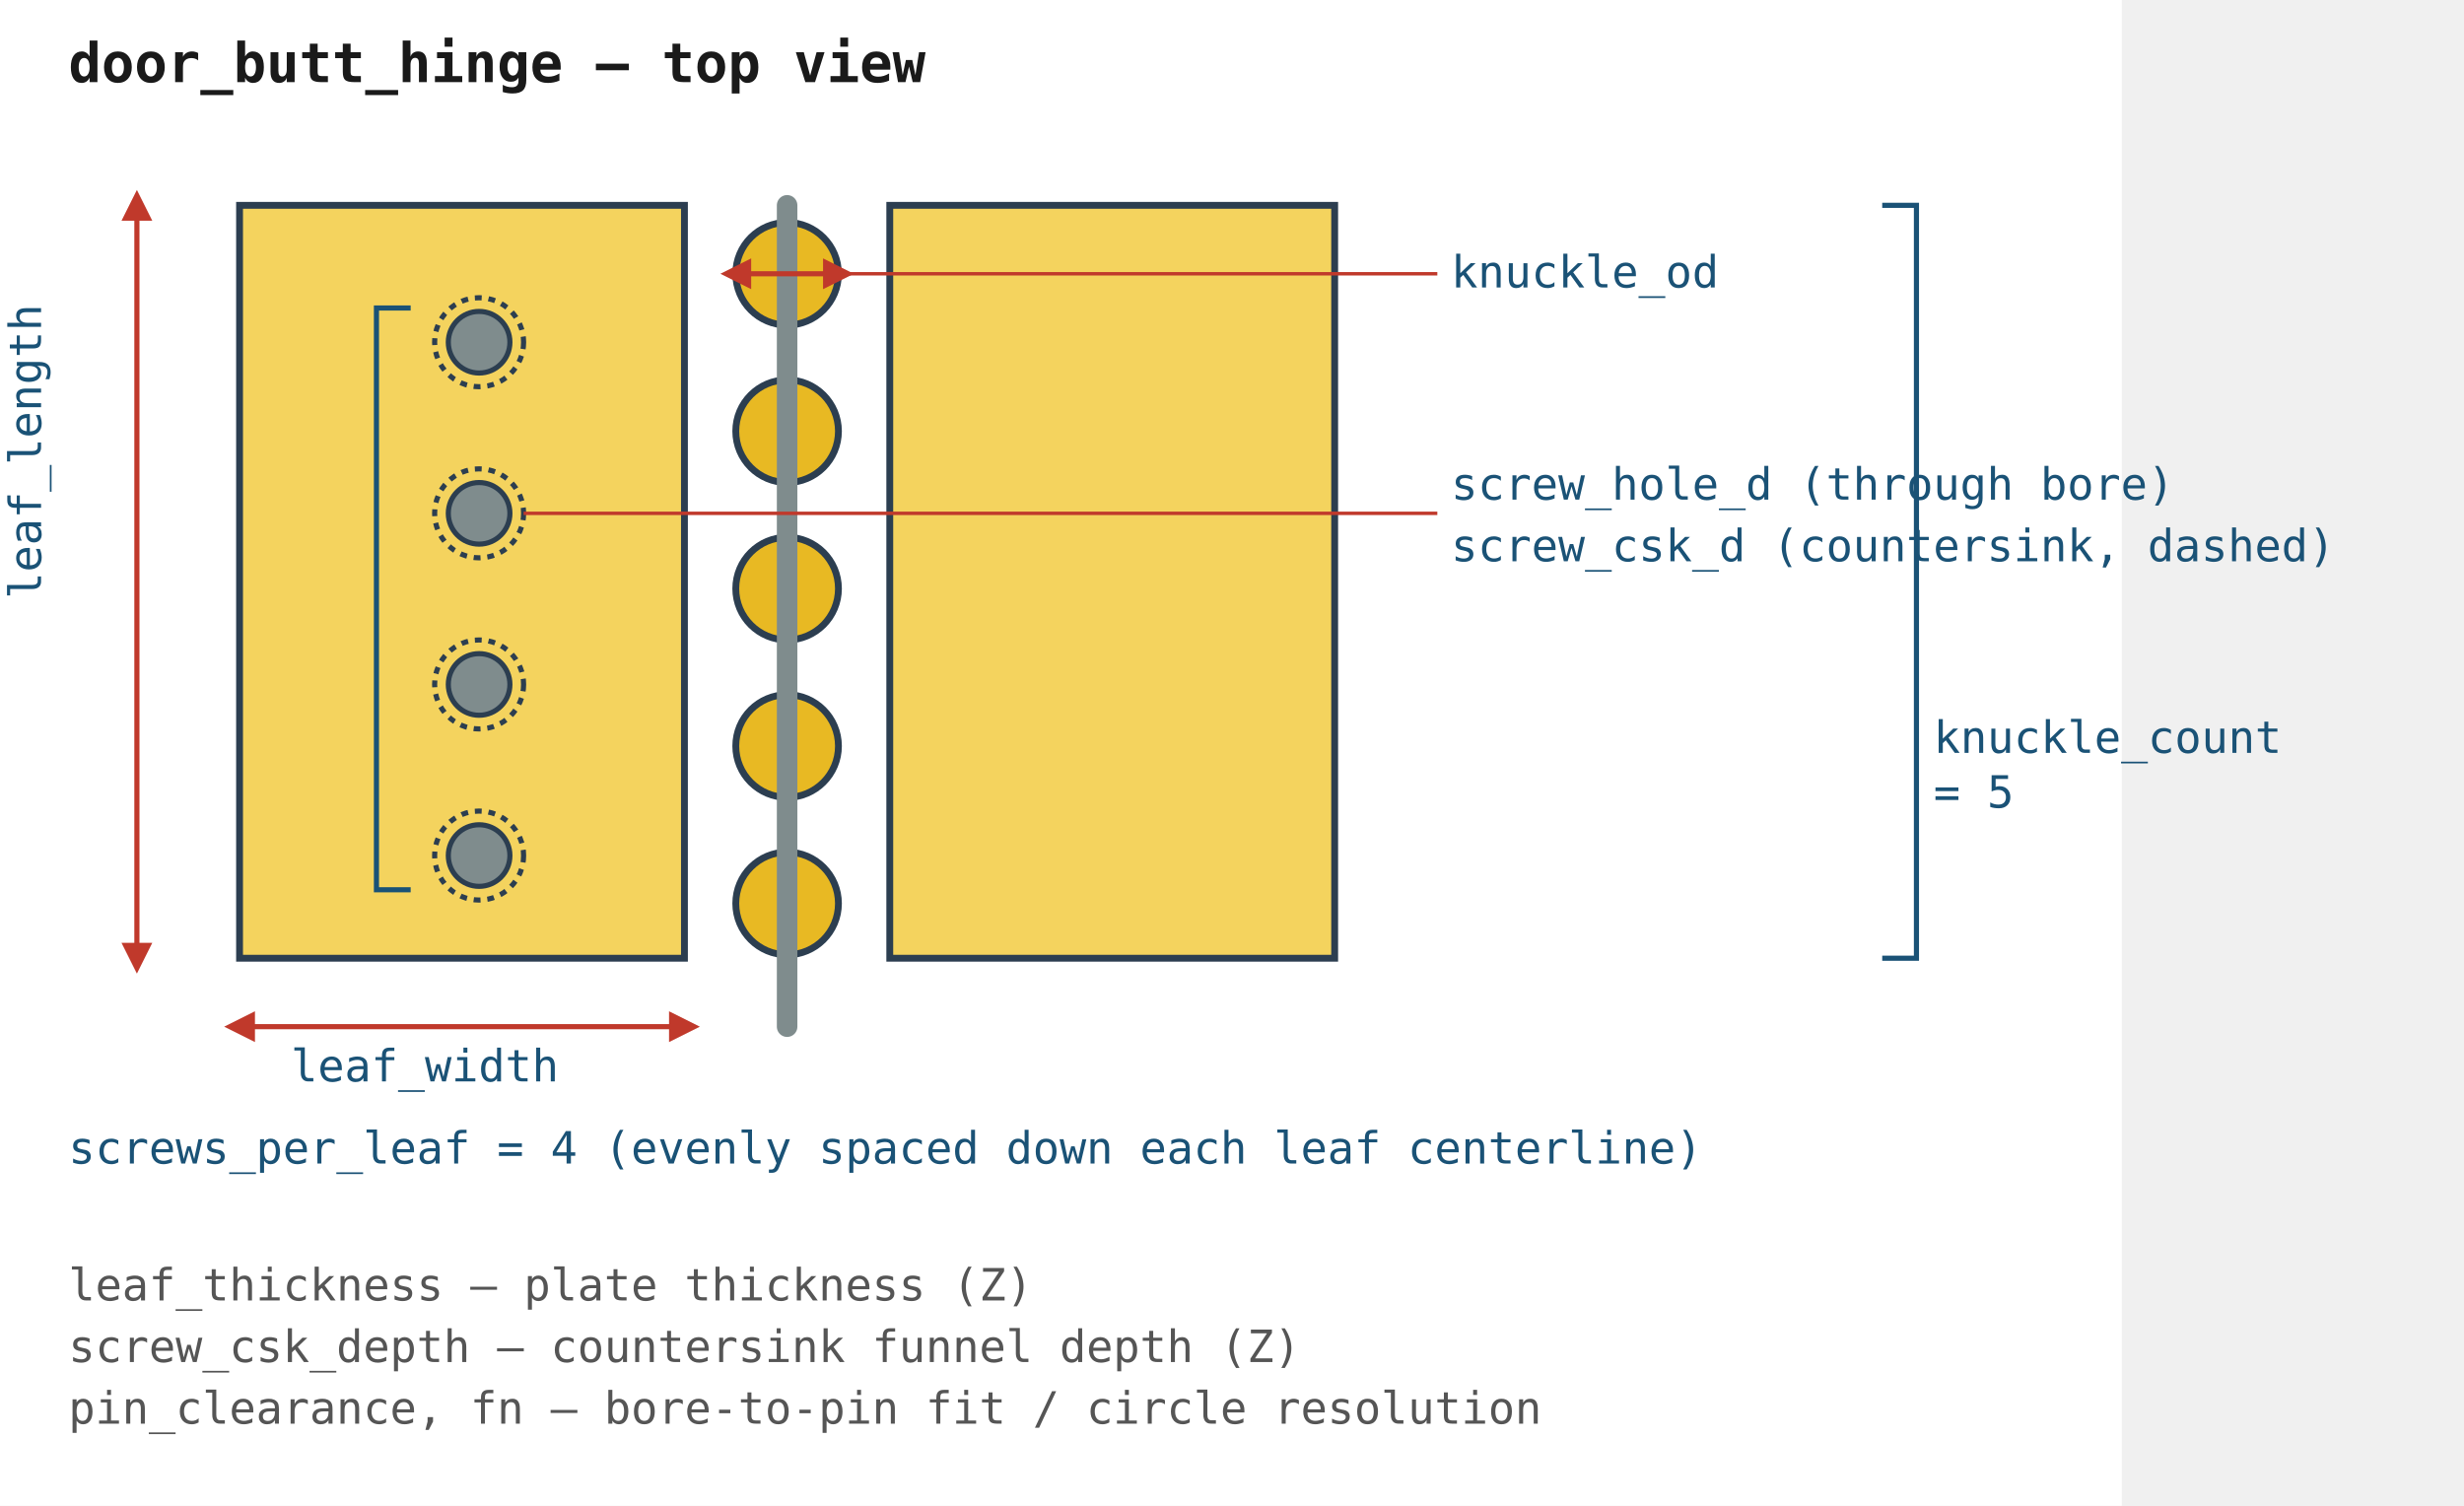
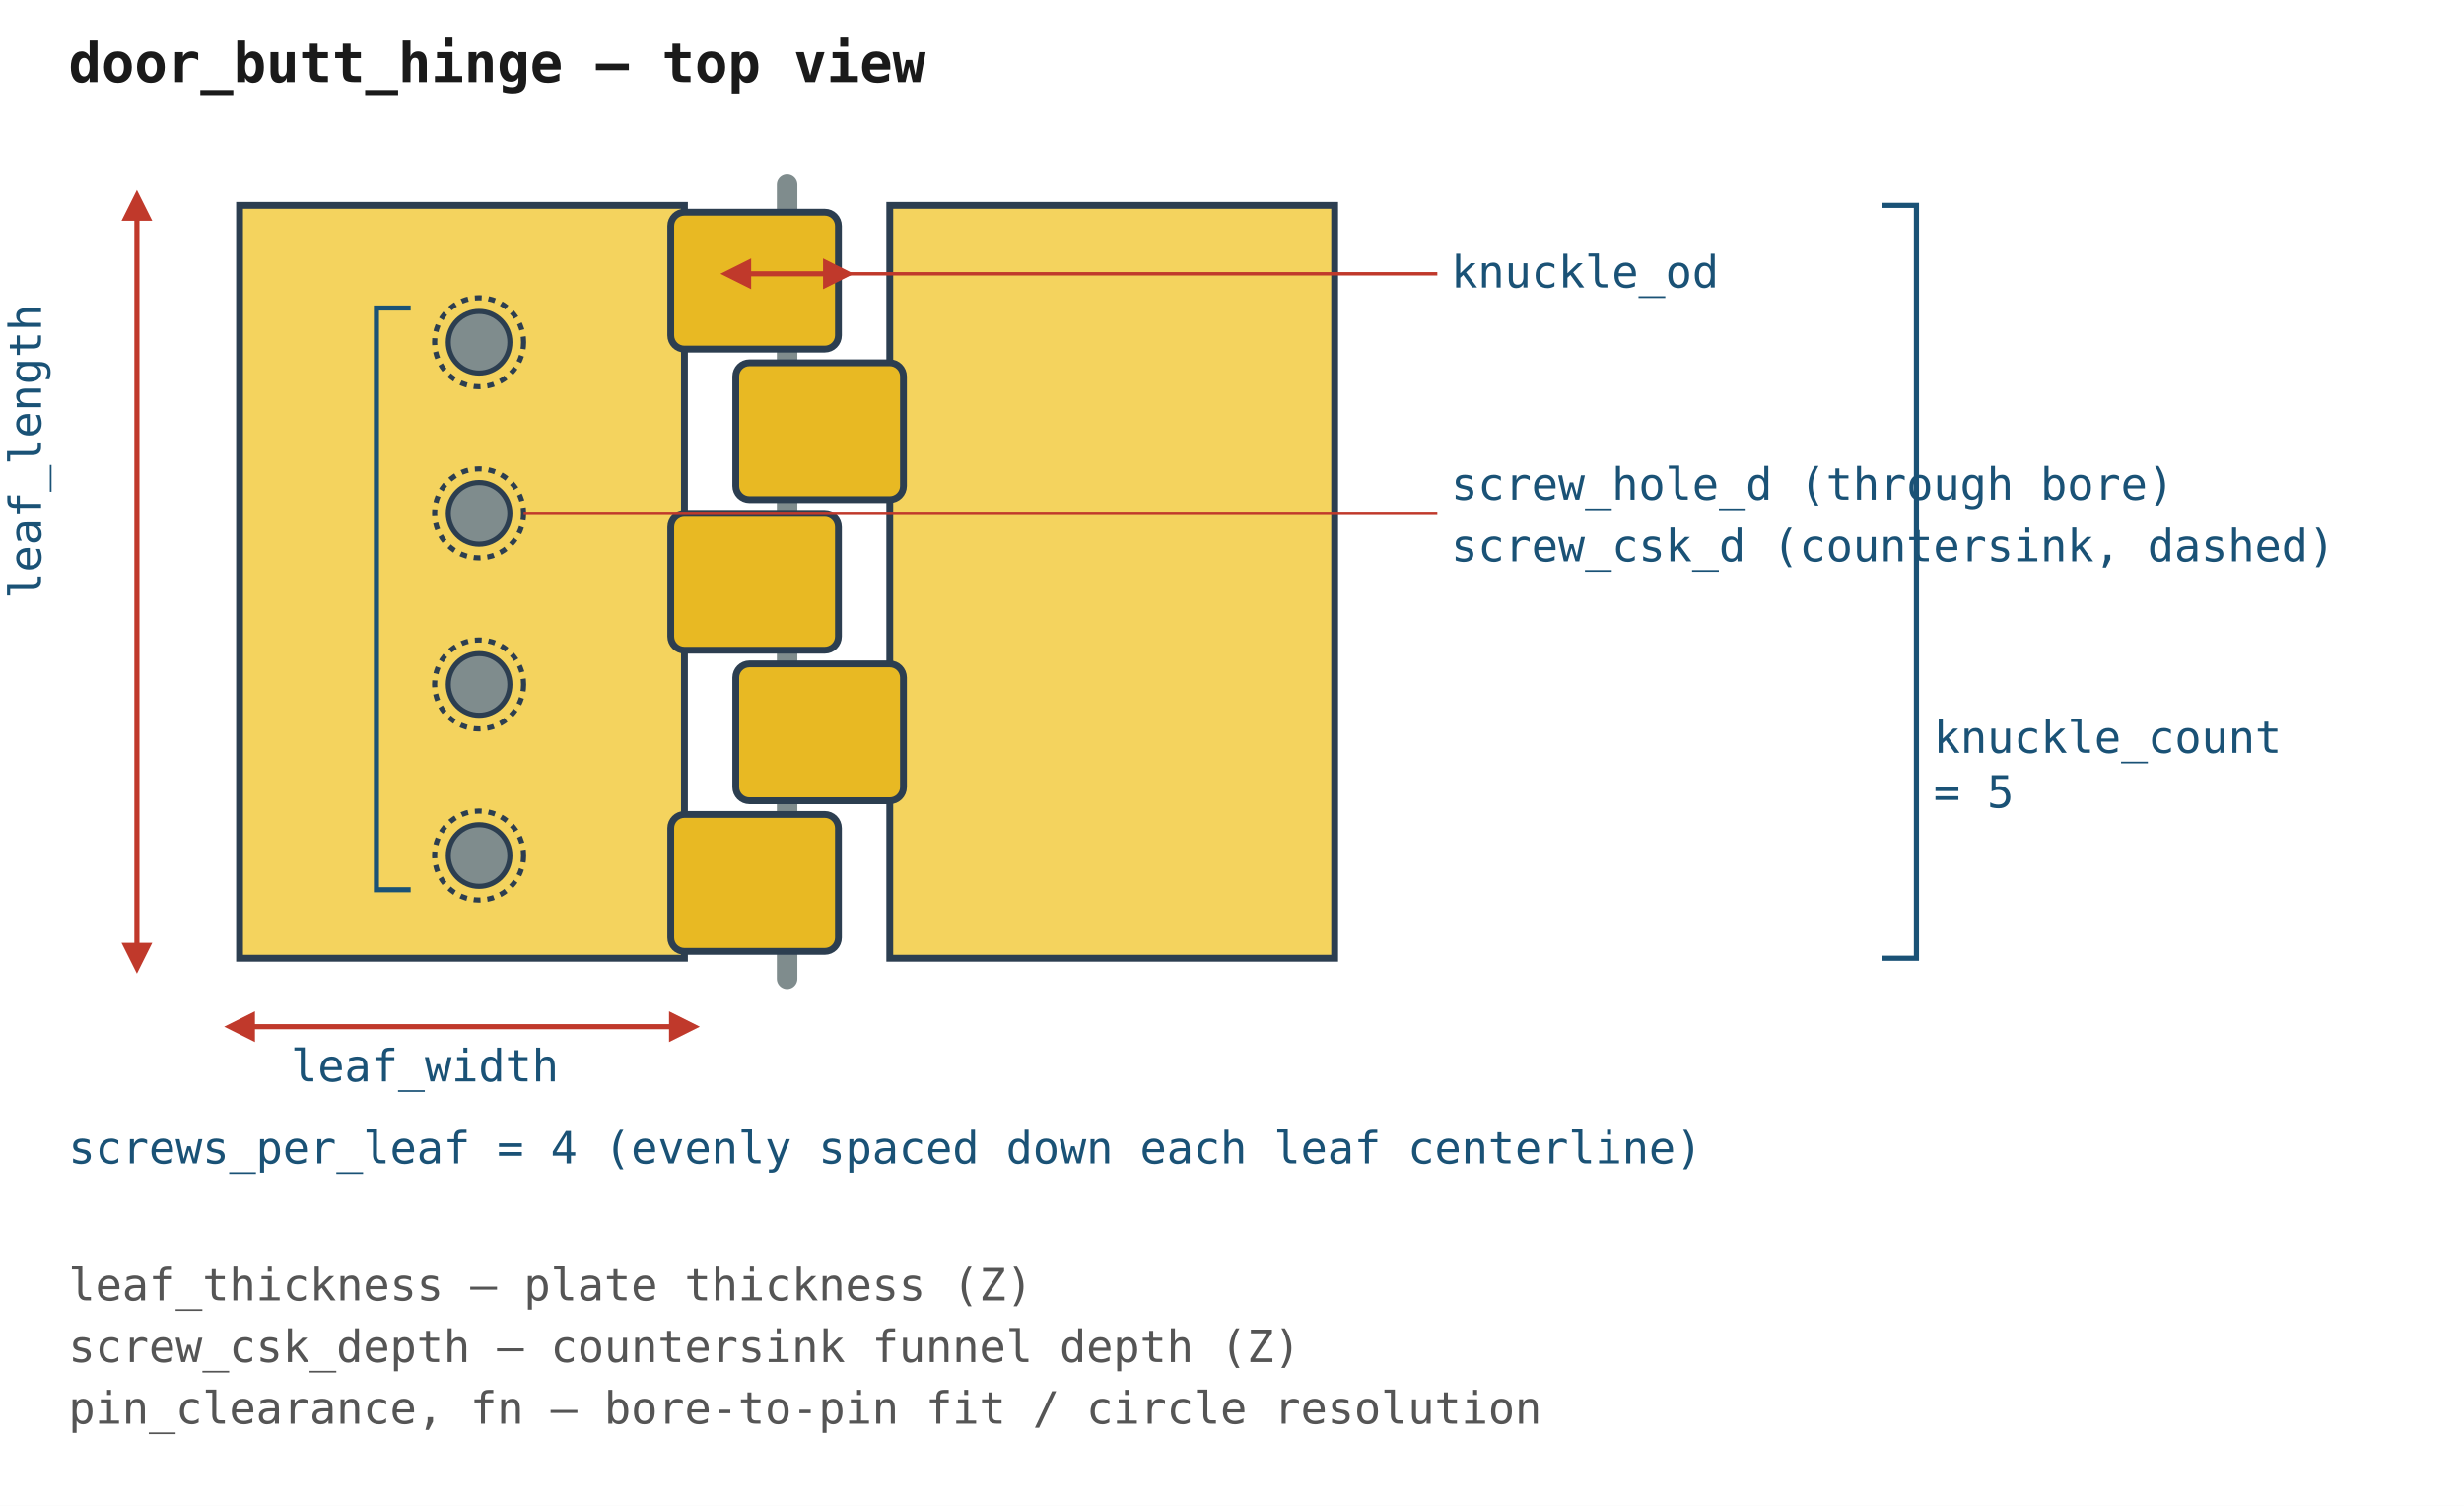
<svg xmlns="http://www.w3.org/2000/svg" viewBox="0 0 720 440" font-family="Menlo, monospace" font-size="13">
  <defs>
    <marker id="arrow" viewBox="0 0 10 10" refX="5" refY="5" markerWidth="6" markerHeight="6" orient="auto-start-reverse">
      <path d="M0,0 L10,5 L0,10 z" fill="#c0392b" />
    </marker>
  </defs>
-   <rect x="0" y="0" width="620" height="440" fill="#ffffff" />
+   <rect x="0" y="0" width="720" height="440" fill="#ffffff" />
  <text x="20" y="24" font-size="16" font-weight="bold" fill="#1a1a1a">door_butt_hinge — top view</text>
  <rect x="70" y="60" width="130" height="220" fill="#f4d35e" stroke="#2c3e50" stroke-width="2" />
  <rect x="260" y="60" width="130" height="220" fill="#f4d35e" stroke="#2c3e50" stroke-width="2" />
+   <line x1="230" y1="54" x2="230" y2="286" stroke="#7f8c8d" stroke-width="6" stroke-linecap="round" />
  <g fill="#e8b923" stroke="#2c3e50" stroke-width="2">
-     <circle cx="230" cy="80" r="15" />
-     <circle cx="230" cy="126" r="15" />
-     <circle cx="230" cy="172" r="15" />
-     <circle cx="230" cy="218" r="15" />
-     <circle cx="230" cy="264" r="15" />
+     <rect x="196" y="62" width="49" height="40" rx="4" />
+     <rect x="215" y="106" width="49" height="40" rx="4" />
+     <rect x="196" y="150" width="49" height="40" rx="4" />
+     <rect x="215" y="194" width="49" height="40" rx="4" />
+     <rect x="196" y="238" width="49" height="40" rx="4" />
  </g>
-   <line x1="230" y1="60" x2="230" y2="300" stroke="#7f8c8d" stroke-width="6" stroke-linecap="round" />
  <g stroke="#2c3e50" stroke-width="1.5">
    <circle cx="140" cy="100" r="9" fill="#7f8c8d" />
    <circle cx="140" cy="100" r="13" fill="none" stroke-dasharray="2,2" />
    <circle cx="140" cy="150" r="9" fill="#7f8c8d" />
    <circle cx="140" cy="150" r="13" fill="none" stroke-dasharray="2,2" />
    <circle cx="140" cy="200" r="9" fill="#7f8c8d" />
    <circle cx="140" cy="200" r="13" fill="none" stroke-dasharray="2,2" />
    <circle cx="140" cy="250" r="9" fill="#7f8c8d" />
    <circle cx="140" cy="250" r="13" fill="none" stroke-dasharray="2,2" />
  </g>
  <line x1="215" y1="80" x2="245" y2="80" stroke="#c0392b" stroke-width="1.5" marker-start="url(#arrow)" marker-end="url(#arrow)" />
  <line x1="245" y1="80" x2="420" y2="80" stroke="#c0392b" stroke-width="1" />
  <text x="424" y="84" fill="#1a5276">knuckle_od</text>
  <line x1="153" y1="150" x2="420" y2="150" stroke="#c0392b" stroke-width="1" />
  <text x="424" y="146" fill="#1a5276">screw_hole_d (through bore)</text>
  <text x="424" y="164" fill="#1a5276">screw_csk_d (countersink, dashed)</text>
  <path d="M550,60 L560,60 L560,280 L550,280" fill="none" stroke="#1a5276" stroke-width="1.5" />
  <text x="565" y="220" fill="#1a5276">knuckle_count</text>
  <text x="565" y="236" fill="#1a5276">= 5</text>
  <line x1="40" y1="60" x2="40" y2="280" stroke="#c0392b" stroke-width="1.5" marker-start="url(#arrow)" marker-end="url(#arrow)" />
  <text x="12" y="175" fill="#1a5276" transform="rotate(-90 12 175)">leaf_length</text>
  <line x1="70" y1="300" x2="200" y2="300" stroke="#c0392b" stroke-width="1.5" marker-start="url(#arrow)" marker-end="url(#arrow)" />
  <text x="85" y="316" fill="#1a5276">leaf_width</text>
  <path d="M120,90 L110,90 L110,260 L120,260" fill="none" stroke="#1a5276" stroke-width="1.5" />
  <text x="20" y="340" fill="#1a5276">screws_per_leaf = 4 (evenly spaced down each leaf centerline)</text>
  <text x="20" y="380" fill="#555555">leaf_thickness — plate thickness (Z)</text>
  <text x="20" y="398" fill="#555555">screw_csk_depth — countersink funnel depth (Z)</text>
  <text x="20" y="416" fill="#555555">pin_clearance, fn — bore-to-pin fit / circle resolution</text>
</svg>
